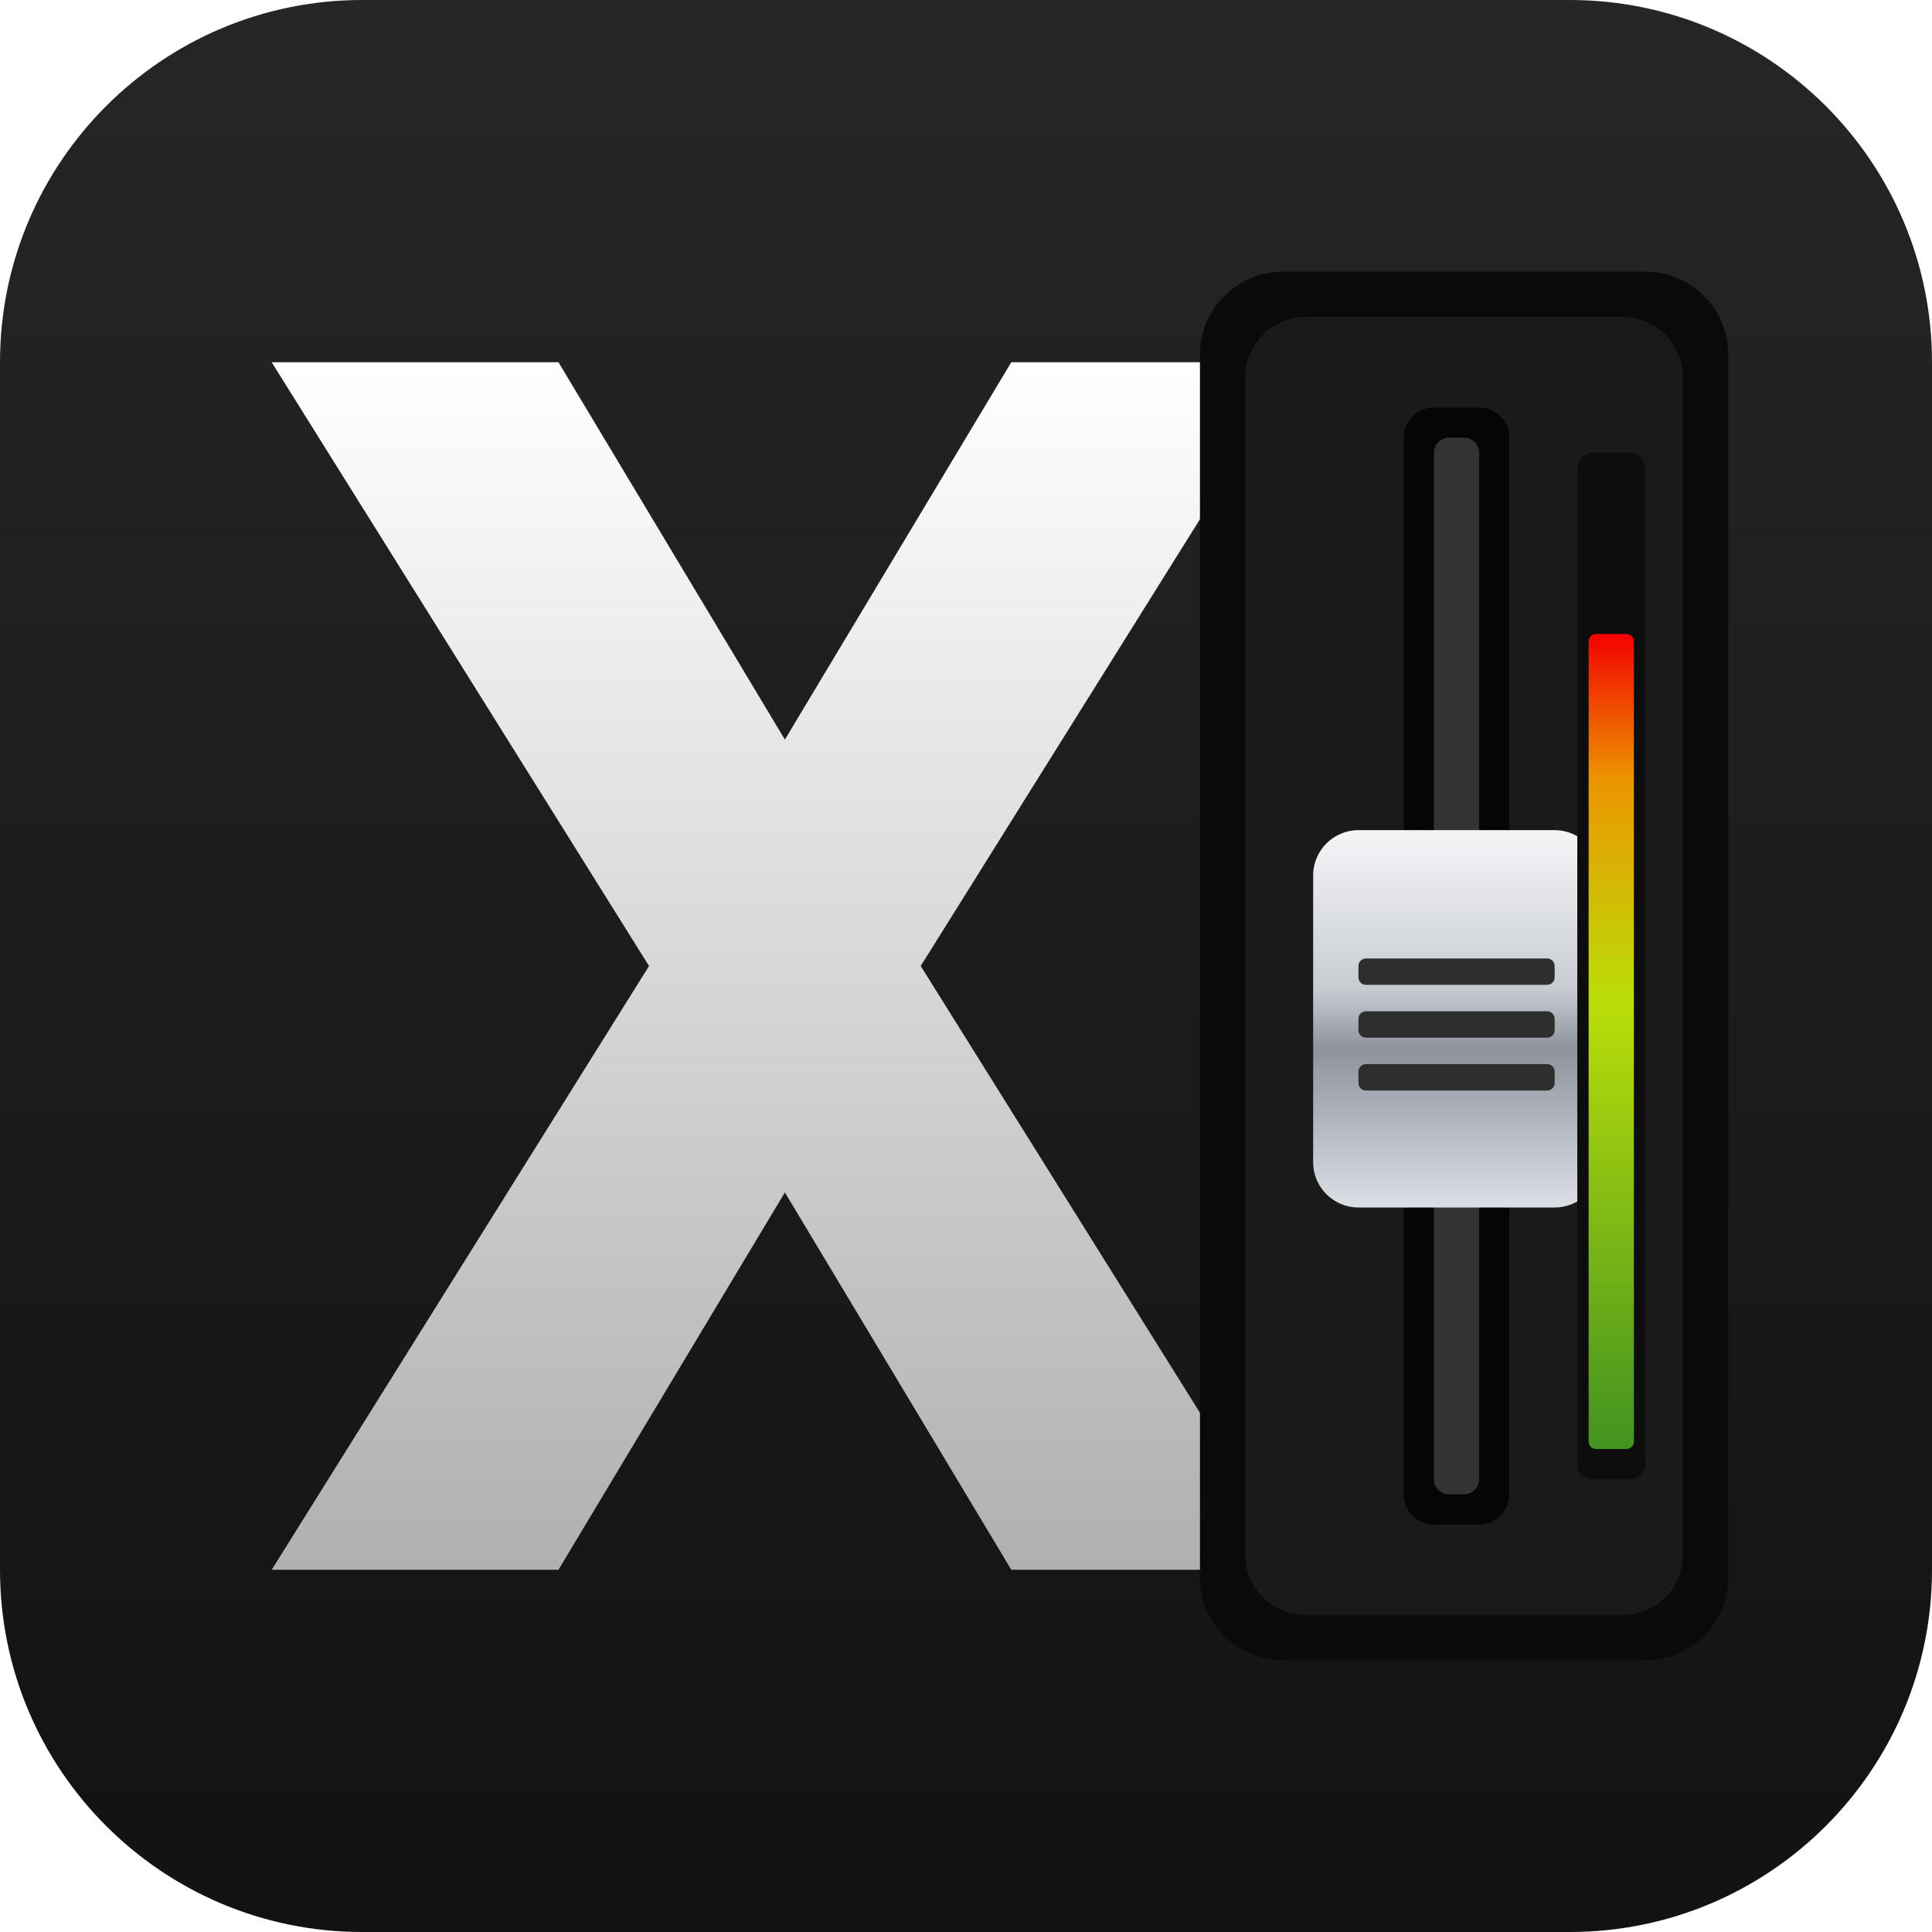
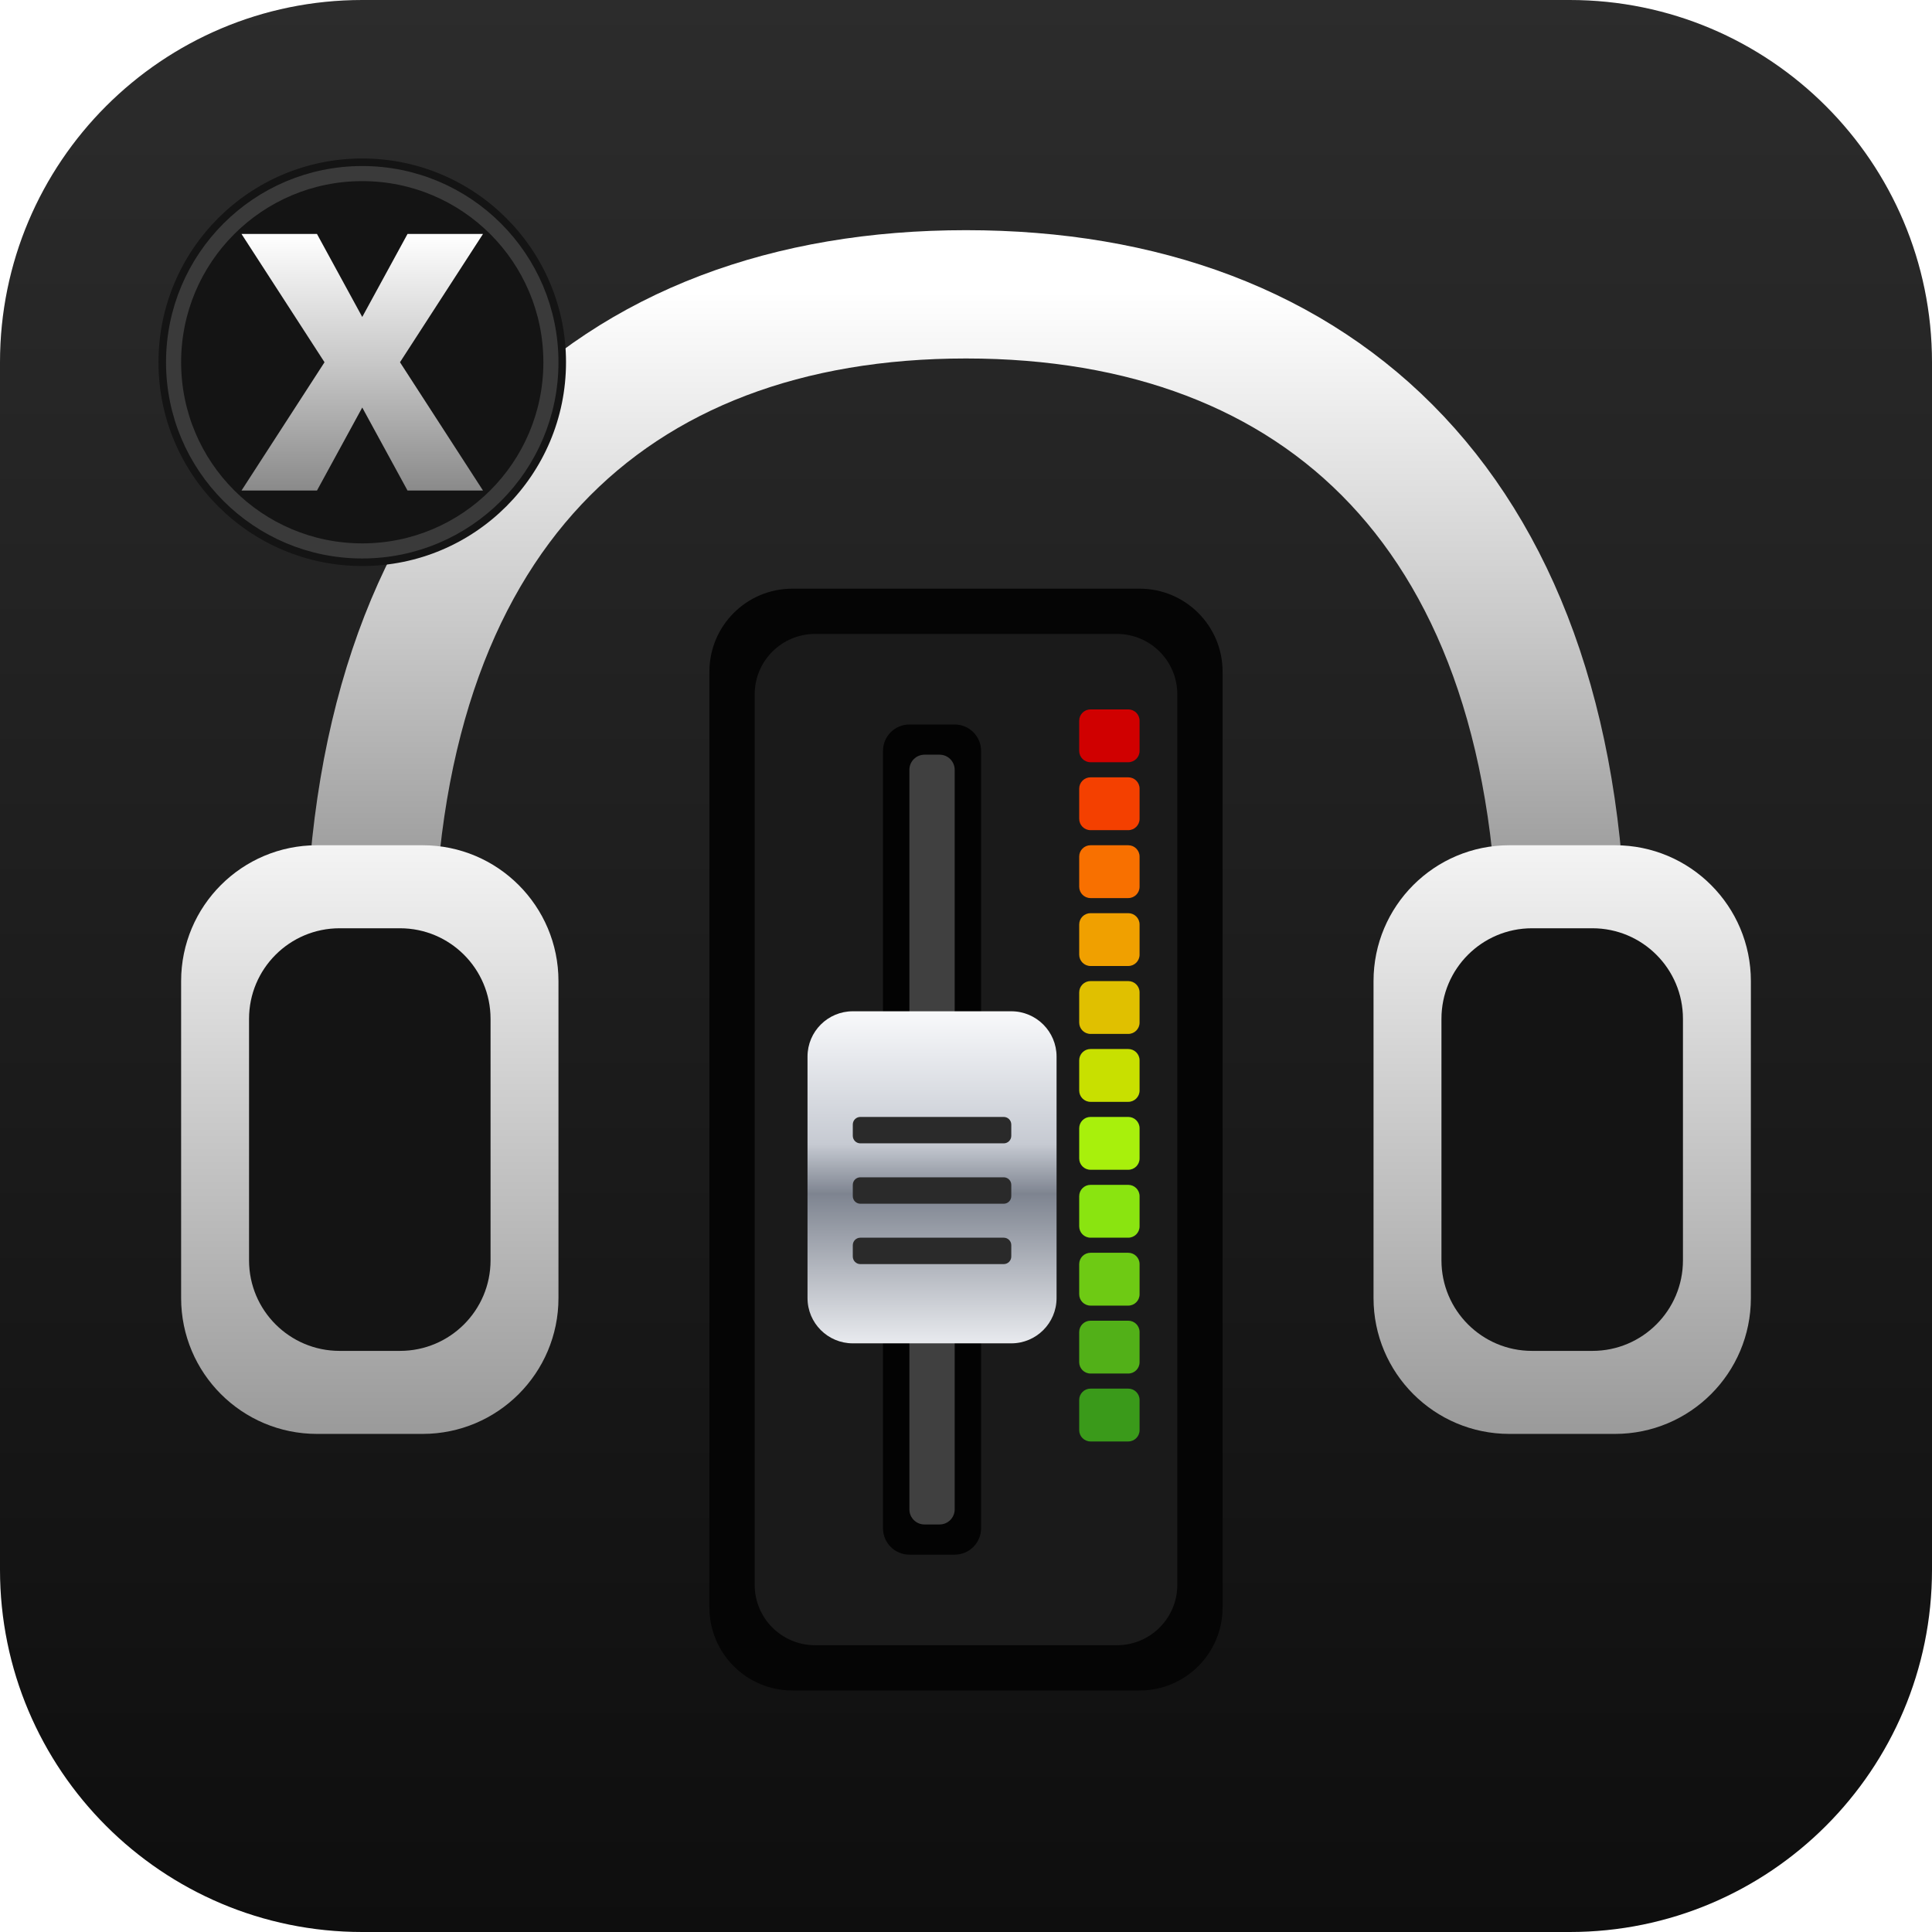
<svg xmlns="http://www.w3.org/2000/svg" viewBox="0 0 512 512" role="img" aria-label="X32 Personal Mix">
  <defs>
    <linearGradient id="bg" x1="0" y1="0" x2="0" y2="1">
-       <stop offset="0%" stop-color="#262626" />
-       <stop offset="100%" stop-color="#121212" />
+       <stop offset="0%" stop-color="#2c2c2c" />
+       <stop offset="100%" stop-color="#0e0e0e" />
+     </linearGradient>
+     <linearGradient id="metal" x1="0" y1="0" x2="0" y2="1">
+       <stop offset="0%" stop-color="#ffffff" />
+       <stop offset="50%" stop-color="#c8c8c8" />
+       <stop offset="100%" stop-color="#8a8a8a" />
    </linearGradient>
    <linearGradient id="cap" x1="0" y1="0" x2="0" y2="1">
-       <stop offset="0%" stop-color="#f4f5f7" />
-       <stop offset="42%" stop-color="#c8ccd2" />
-       <stop offset="58%" stop-color="#8e939c" />
-       <stop offset="100%" stop-color="#dce0e6" />
+       <stop offset="0%" stop-color="#f8f9fb" />
+       <stop offset="40%" stop-color="#c6cad2" />
+       <stop offset="55%" stop-color="#7e8490" />
+       <stop offset="100%" stop-color="#e8eaee" />
    </linearGradient>
-     <linearGradient id="meter" x1="0" y1="1" x2="0" y2="0">
-       <stop offset="0%" stop-color="#429321" />
-       <stop offset="55%" stop-color="#bade09" />
-       <stop offset="82%" stop-color="#ec9500" />
-       <stop offset="100%" stop-color="#f40000" />
-     </linearGradient>
-     <linearGradient id="xfill" x1="0" y1="0" x2="0" y2="1">
-       <stop offset="0%" stop-color="#ffffff" />
-       <stop offset="100%" stop-color="#b0b0b0" />
+     <linearGradient id="cup" x1="0" y1="0" x2="0" y2="1">
+       <stop offset="0%" stop-color="#f4f4f4" />
+       <stop offset="100%" stop-color="#9a9a9a" />
    </linearGradient>
  </defs>
  <rect width="512" height="512" rx="96" fill="url(#bg)" />
-   <path fill="url(#xfill)" d="M72 96 L148 96 L208 196 L268 96 L344 96 L244 256 L344 416 L268 416 L208 316 L148 416 L72 416 L172 256 Z" />
-   <rect x="318" y="72" width="140" height="368" rx="22" fill="#0a0a0a" />
-   <rect x="330" y="84" width="116" height="344" rx="16" fill="#1a1a1a" />
-   <rect x="372" y="108" width="28" height="296" rx="8" fill="#050505" />
-   <rect x="380" y="116" width="12" height="280" rx="4" fill="#333" />
-   <rect x="348" y="220" width="76" height="100" rx="12" fill="url(#cap)" />
-   <rect x="360" y="254" width="52" height="7" rx="2" fill="#2e2e2e" />
-   <rect x="360" y="268" width="52" height="7" rx="2" fill="#2e2e2e" />
-   <rect x="360" y="282" width="52" height="7" rx="2" fill="#2e2e2e" />
-   <rect x="418" y="120" width="18" height="272" rx="4" fill="#0d0d0d" />
-   <rect x="421" y="168" width="12" height="216" rx="2" fill="url(#meter)" />
+   <path d="M98 256 C98 136 162 78 256 78 C350 78 414 136 414 256" fill="none" stroke="url(#metal)" stroke-width="34" stroke-linecap="round" />
+   <rect x="48" y="224" width="100" height="156" rx="36" fill="url(#cup)" />
+   <rect x="66" y="246" width="64" height="112" rx="24" fill="#141414" />
+   <rect x="364" y="224" width="100" height="156" rx="36" fill="url(#cup)" />
+   <rect x="382" y="246" width="64" height="112" rx="24" fill="#141414" />
+   <rect x="188" y="156" width="136" height="292" rx="22" fill="#050505" />
+   <rect x="200" y="168" width="112" height="268" rx="16" fill="#1a1a1a" />
+   <rect x="234" y="192" width="26" height="220" rx="7" fill="#030303" />
+   <rect x="241" y="200" width="12" height="204" rx="4" fill="#404040" />
+   <rect x="214" y="268" width="66" height="88" rx="12" fill="url(#cap)" />
+   <rect x="226" y="296" width="42" height="7" rx="2" fill="#2a2a2a" />
+   <rect x="226" y="312" width="42" height="7" rx="2" fill="#2a2a2a" />
+   <rect x="226" y="328" width="42" height="7" rx="2" fill="#2a2a2a" />
+   <g transform="translate(286 196)">
+     <rect y="172" width="16" height="14" rx="3" fill="#3a9a1a" />
+     <rect y="154" width="16" height="14" rx="3" fill="#52b018" />
+     <rect y="136" width="16" height="14" rx="3" fill="#6eca14" />
+     <rect y="118" width="16" height="14" rx="3" fill="#8ae410" />
+     <rect y="100" width="16" height="14" rx="3" fill="#a8f00c" />
+     <rect y="82" width="16" height="14" rx="3" fill="#c8e000" />
+     <rect y="64" width="16" height="14" rx="3" fill="#e0c000" />
+     <rect y="46" width="16" height="14" rx="3" fill="#f0a000" />
+     <rect y="28" width="16" height="14" rx="3" fill="#f87000" />
+     <rect y="10" width="16" height="14" rx="3" fill="#f44000" />
+     <rect y="-8" width="16" height="14" rx="3" fill="#d00000" />
+   </g>
+   <circle cx="96" cy="96" r="54" fill="#141414" />
+   <circle cx="96" cy="96" r="50" fill="none" stroke="#3a3a3a" stroke-width="4" />
+   <path fill="url(#metal)" d="M64 62 L84 62 L96 84 L108 62 L128 62 L106 96 L128 130 L108 130 L96 108 L84 130 L64 130 L86 96 Z" />
</svg>
